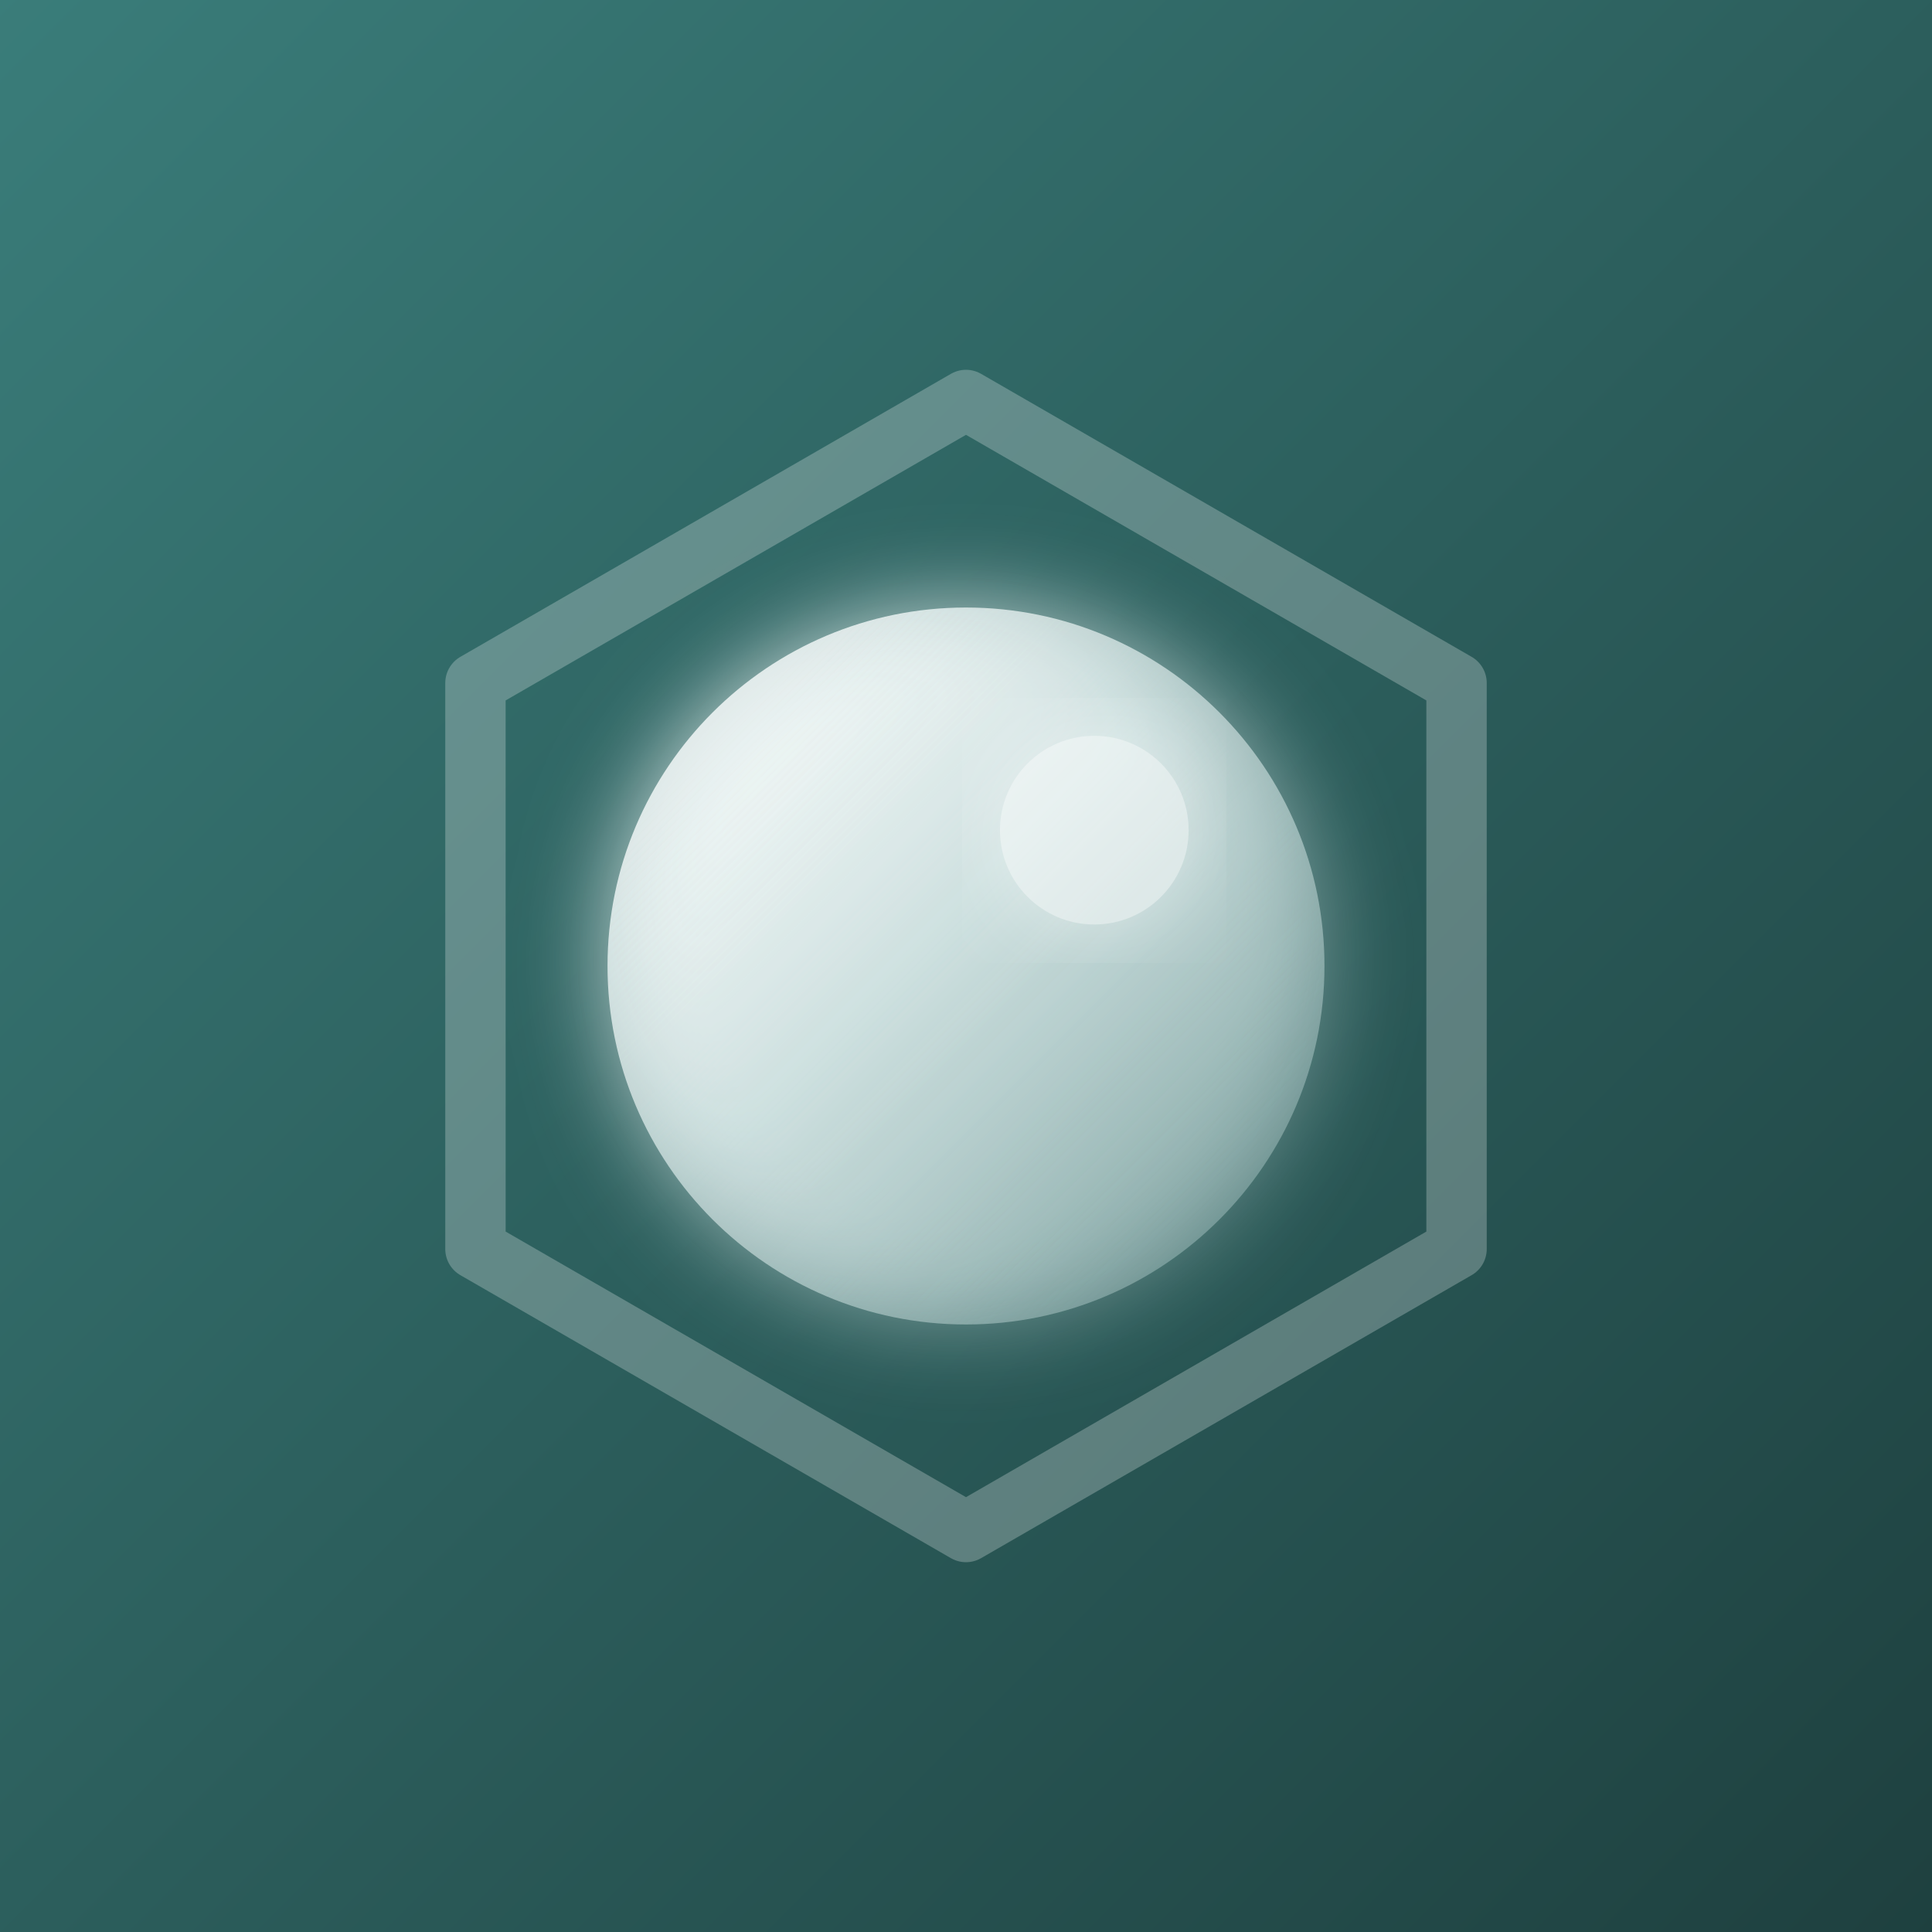
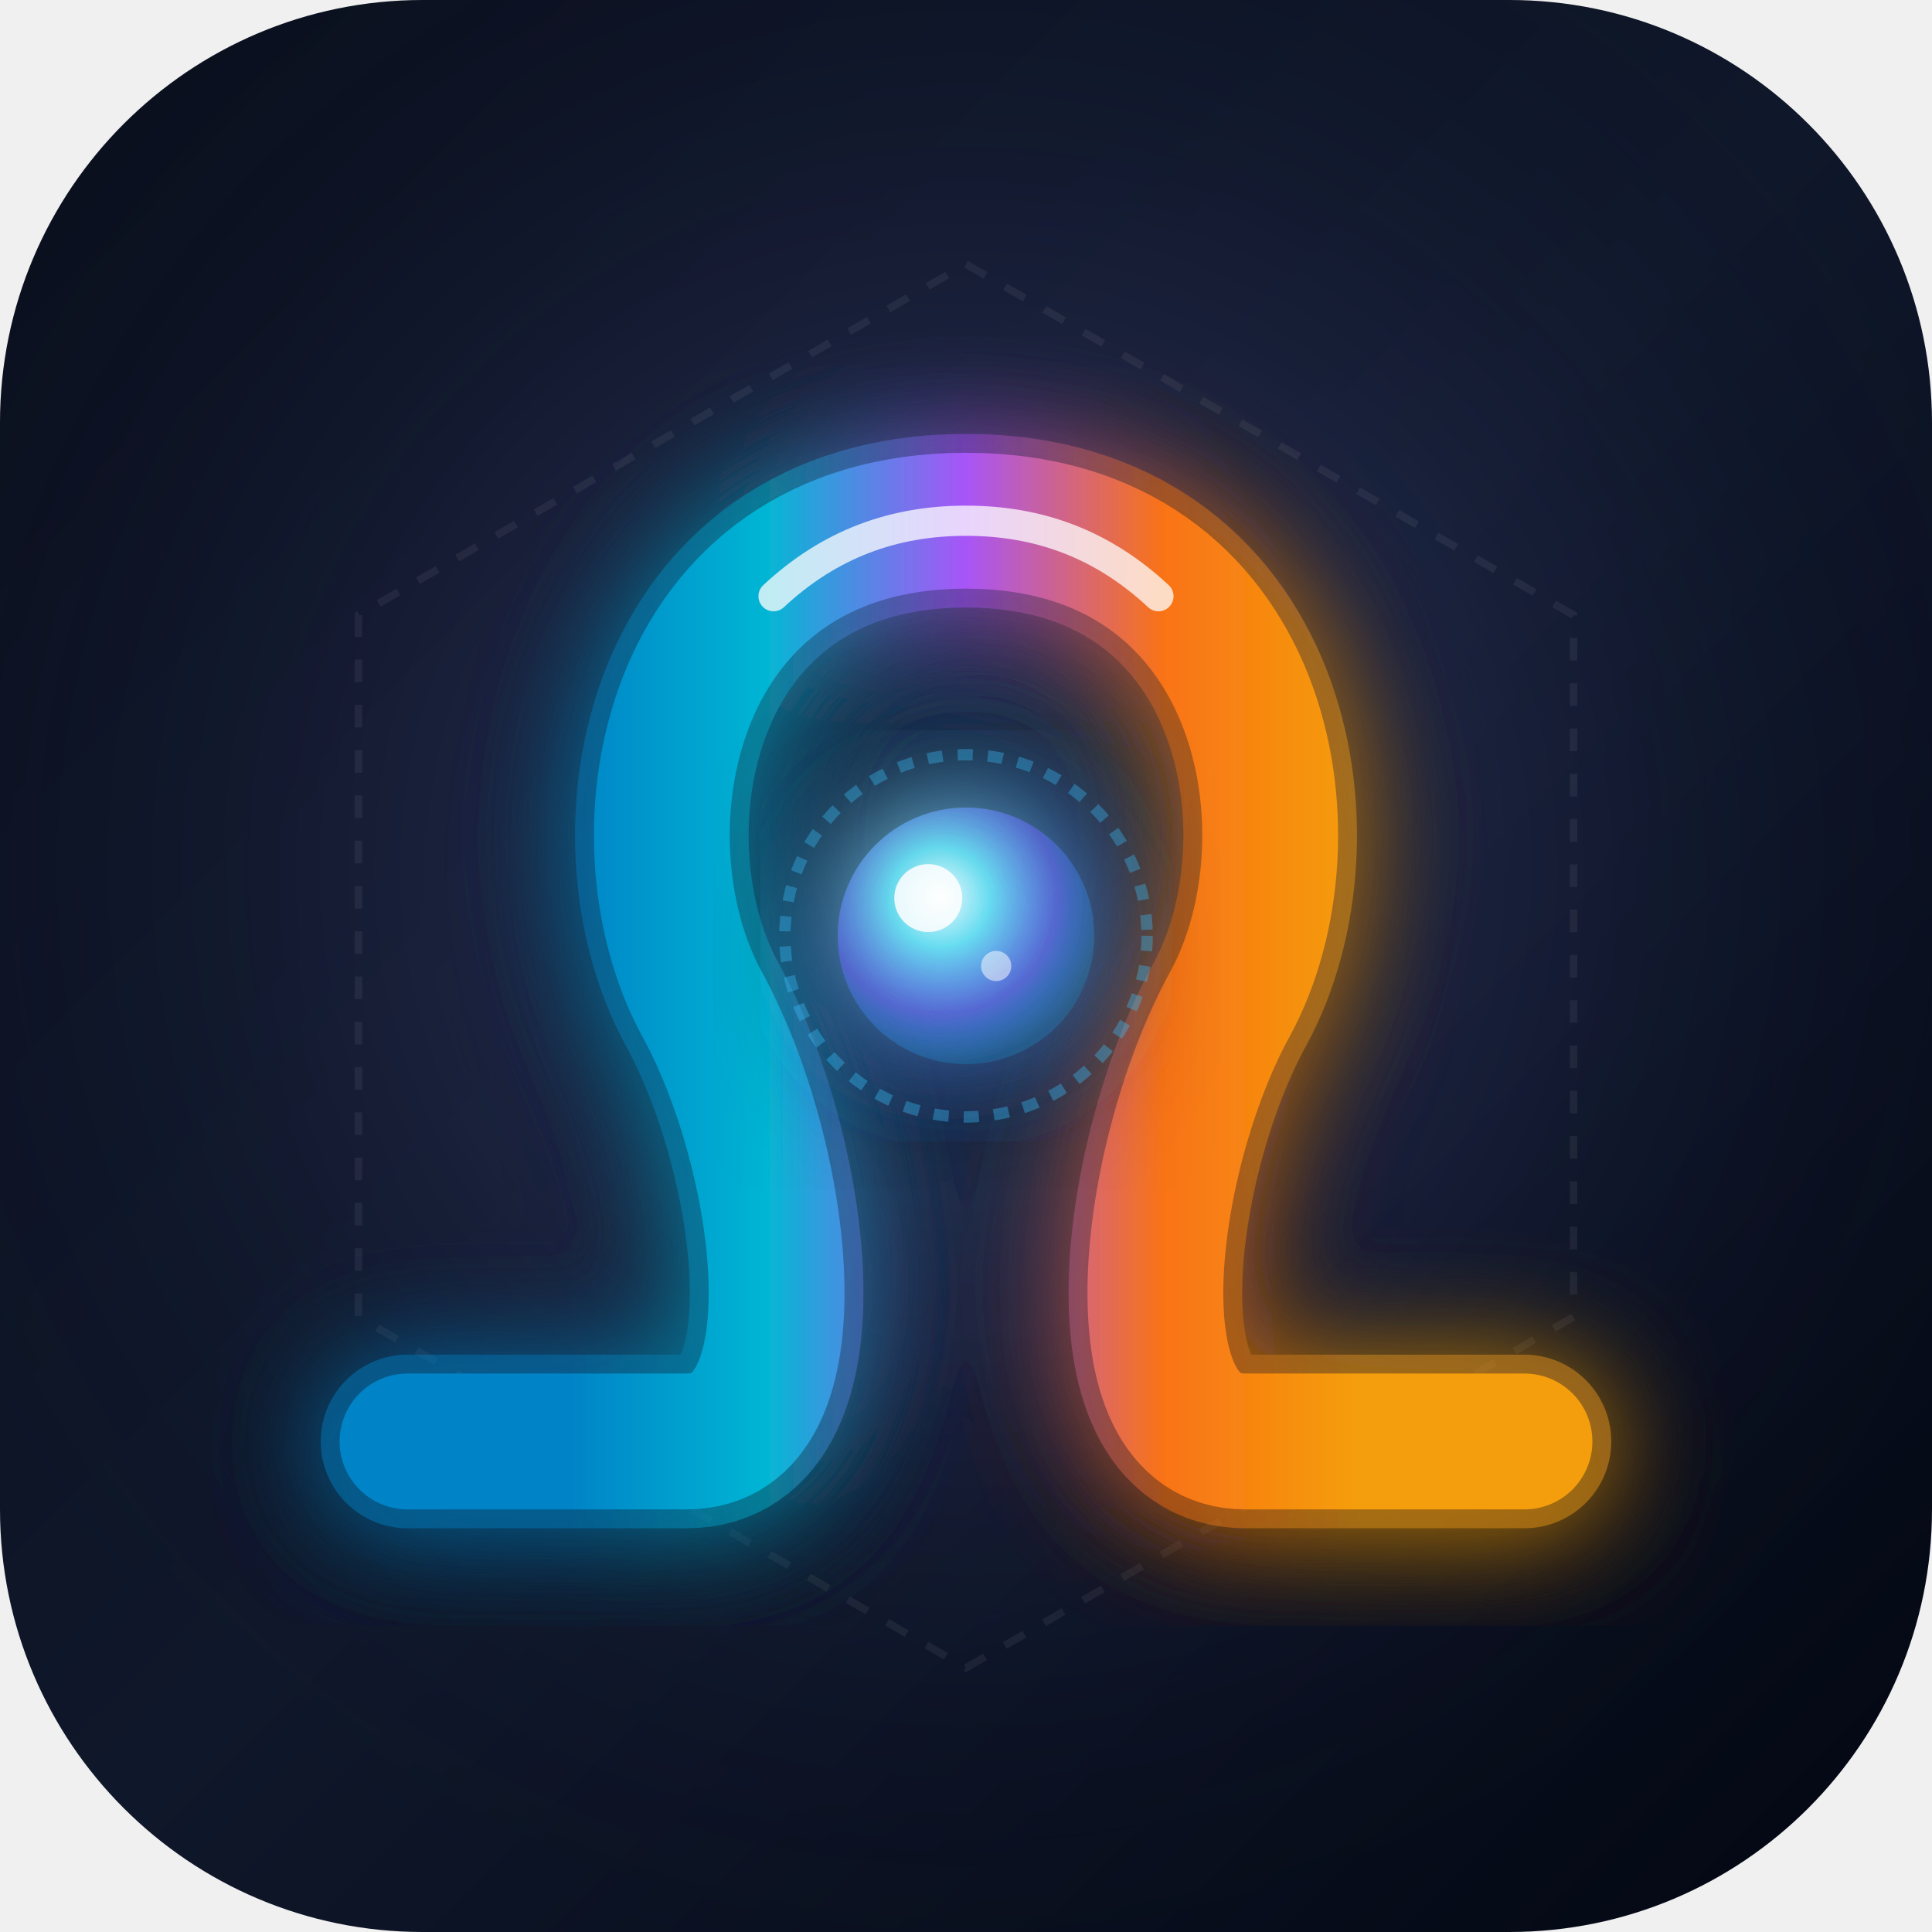
<svg xmlns="http://www.w3.org/2000/svg" viewBox="0 0 512 512" width="512" height="512">
  <defs>
-     <linearGradient id="bg" x1="0%" y1="0%" x2="100%" y2="100%">
-       <stop offset="0%" stop-color="#3a7d7a" />
-       <stop offset="100%" stop-color="#1e403f" />
+     <linearGradient id="omega-bg" x1="0%" y1="0%" x2="100%" y2="100%">
+       <stop offset="0%" stop-color="#0a0f1d" />
+       <stop offset="50%" stop-color="#0f172a" />
+       <stop offset="100%" stop-color="#030712" />
    </linearGradient>
-     <linearGradient id="bubble" x1="0%" y1="0%" x2="100%" y2="100%">
-       <stop offset="0%" stop-color="#ffffff" stop-opacity="0.9" />
-       <stop offset="100%" stop-color="#e0f7f6" stop-opacity="0.2" />
+     <radialGradient id="ambient-glow" cx="50%" cy="45%" r="60%">
+       <stop offset="0%" stop-color="#38bdf8" stop-opacity="0.22" />
+       <stop offset="40%" stop-color="#818cf8" stop-opacity="0.12" />
+       <stop offset="100%" stop-color="#030712" stop-opacity="0" />
+     </radialGradient>
+     <linearGradient id="omega-grad-left" x1="0%" y1="100%" x2="50%" y2="0%">
+       <stop offset="0%" stop-color="#0284c7" />
+       <stop offset="40%" stop-color="#06b6d4" />
+       <stop offset="100%" stop-color="#38bdf8" />
    </linearGradient>
-     <filter id="glow" x="-20%" y="-20%" width="140%" height="140%">
-       <feGaussianBlur stdDeviation="12" result="blur" />
+     <linearGradient id="omega-grad-right" x1="100%" y1="100%" x2="50%" y2="0%">
+       <stop offset="0%" stop-color="#f59e0b" />
+       <stop offset="45%" stop-color="#f97316" />
+       <stop offset="100%" stop-color="#ec4899" />
+     </linearGradient>
+     <linearGradient id="omega-flow" x1="15%" y1="85%" x2="85%" y2="85%">
+       <stop offset="0%" stop-color="#0284c7" />
+       <stop offset="25%" stop-color="#06b6d4" />
+       <stop offset="50%" stop-color="#a855f7" />
+       <stop offset="75%" stop-color="#f97316" />
+       <stop offset="100%" stop-color="#f59e0b" />
+     </linearGradient>
+     <radialGradient id="core-glow" cx="40%" cy="35%" r="65%">
+       <stop offset="0%" stop-color="#ffffff" stop-opacity="0.95" />
+       <stop offset="30%" stop-color="#67e8f9" stop-opacity="0.8" />
+       <stop offset="70%" stop-color="#6366f1" stop-opacity="0.6" />
+       <stop offset="100%" stop-color="#0ea5e9" stop-opacity="0.2" />
+     </radialGradient>
+     <filter id="glow" x="-30%" y="-30%" width="160%" height="160%">
+       <feGaussianBlur stdDeviation="14" result="blur" />
      <feMerge>
        <feMergeNode in="blur" />
        <feMergeNode in="SourceGraphic" />
      </feMerge>
    </filter>
+     <filter id="soft-shadow" x="-20%" y="-20%" width="140%" height="140%">
+       <feDropShadow dx="0" dy="8" stdDeviation="16" flood-color="#000000" flood-opacity="0.65" />
+     </filter>
  </defs>
-   <rect width="512" height="512" fill="url(#bg)" />
-   <polygon points="256,106 386,181 386,331 256,406 126,331 126,181" fill="none" stroke="rgba(255,255,255,0.25)" stroke-width="16" stroke-linejoin="round" />
-   <circle cx="256" cy="256" r="95" fill="url(#bubble)" filter="url(#glow)" />
-   <circle cx="290" cy="220" r="25" fill="#ffffff" opacity="0.5" filter="url(#glow)" />
+   <rect width="512" height="512" rx="112" fill="url(#omega-bg)" />
+   <rect width="512" height="512" rx="112" fill="url(#ambient-glow)" />
+   <polygon points="256,70 417,163 417,349 256,442 95,349 95,163" fill="none" stroke="rgba(255, 255, 255, 0.06)" stroke-width="2" stroke-dasharray="6 6" />
+   <g filter="url(#soft-shadow)">
+     <path d="M 108 382 L 182 382 C 218 382 208 306 186 266 C 162 222 176 138 256 138 C 336 138 350 222 326 266 C 304 306 294 382 330 382 L 404 382" fill="none" stroke="url(#omega-flow)" stroke-width="46" stroke-linecap="round" stroke-linejoin="round" filter="url(#glow)" opacity="0.55" />
+     <path d="M 108 382 L 182 382 C 218 382 208 306 186 266 C 162 222 176 138 256 138 C 336 138 350 222 326 266 C 304 306 294 382 330 382 L 404 382" fill="none" stroke="url(#omega-flow)" stroke-width="36" stroke-linecap="round" stroke-linejoin="round" />
+     <path d="M 205 158 C 220 144 237 138 256 138 C 275 138 292 144 307 158" fill="none" stroke="#ffffff" stroke-width="8" stroke-linecap="round" opacity="0.75" />
+   </g>
+   <g filter="url(#soft-shadow)">
+     <circle cx="256" cy="248" r="48" fill="none" stroke="rgba(56, 189, 248, 0.35)" stroke-width="3" stroke-dasharray="4 4" />
+     <circle cx="256" cy="248" r="34" fill="url(#core-glow)" filter="url(#glow)" />
+     <circle cx="246" cy="238" r="9" fill="#ffffff" opacity="0.85" />
+     <circle cx="264" cy="256" r="4" fill="#ffffff" opacity="0.5" />
+   </g>
</svg>
